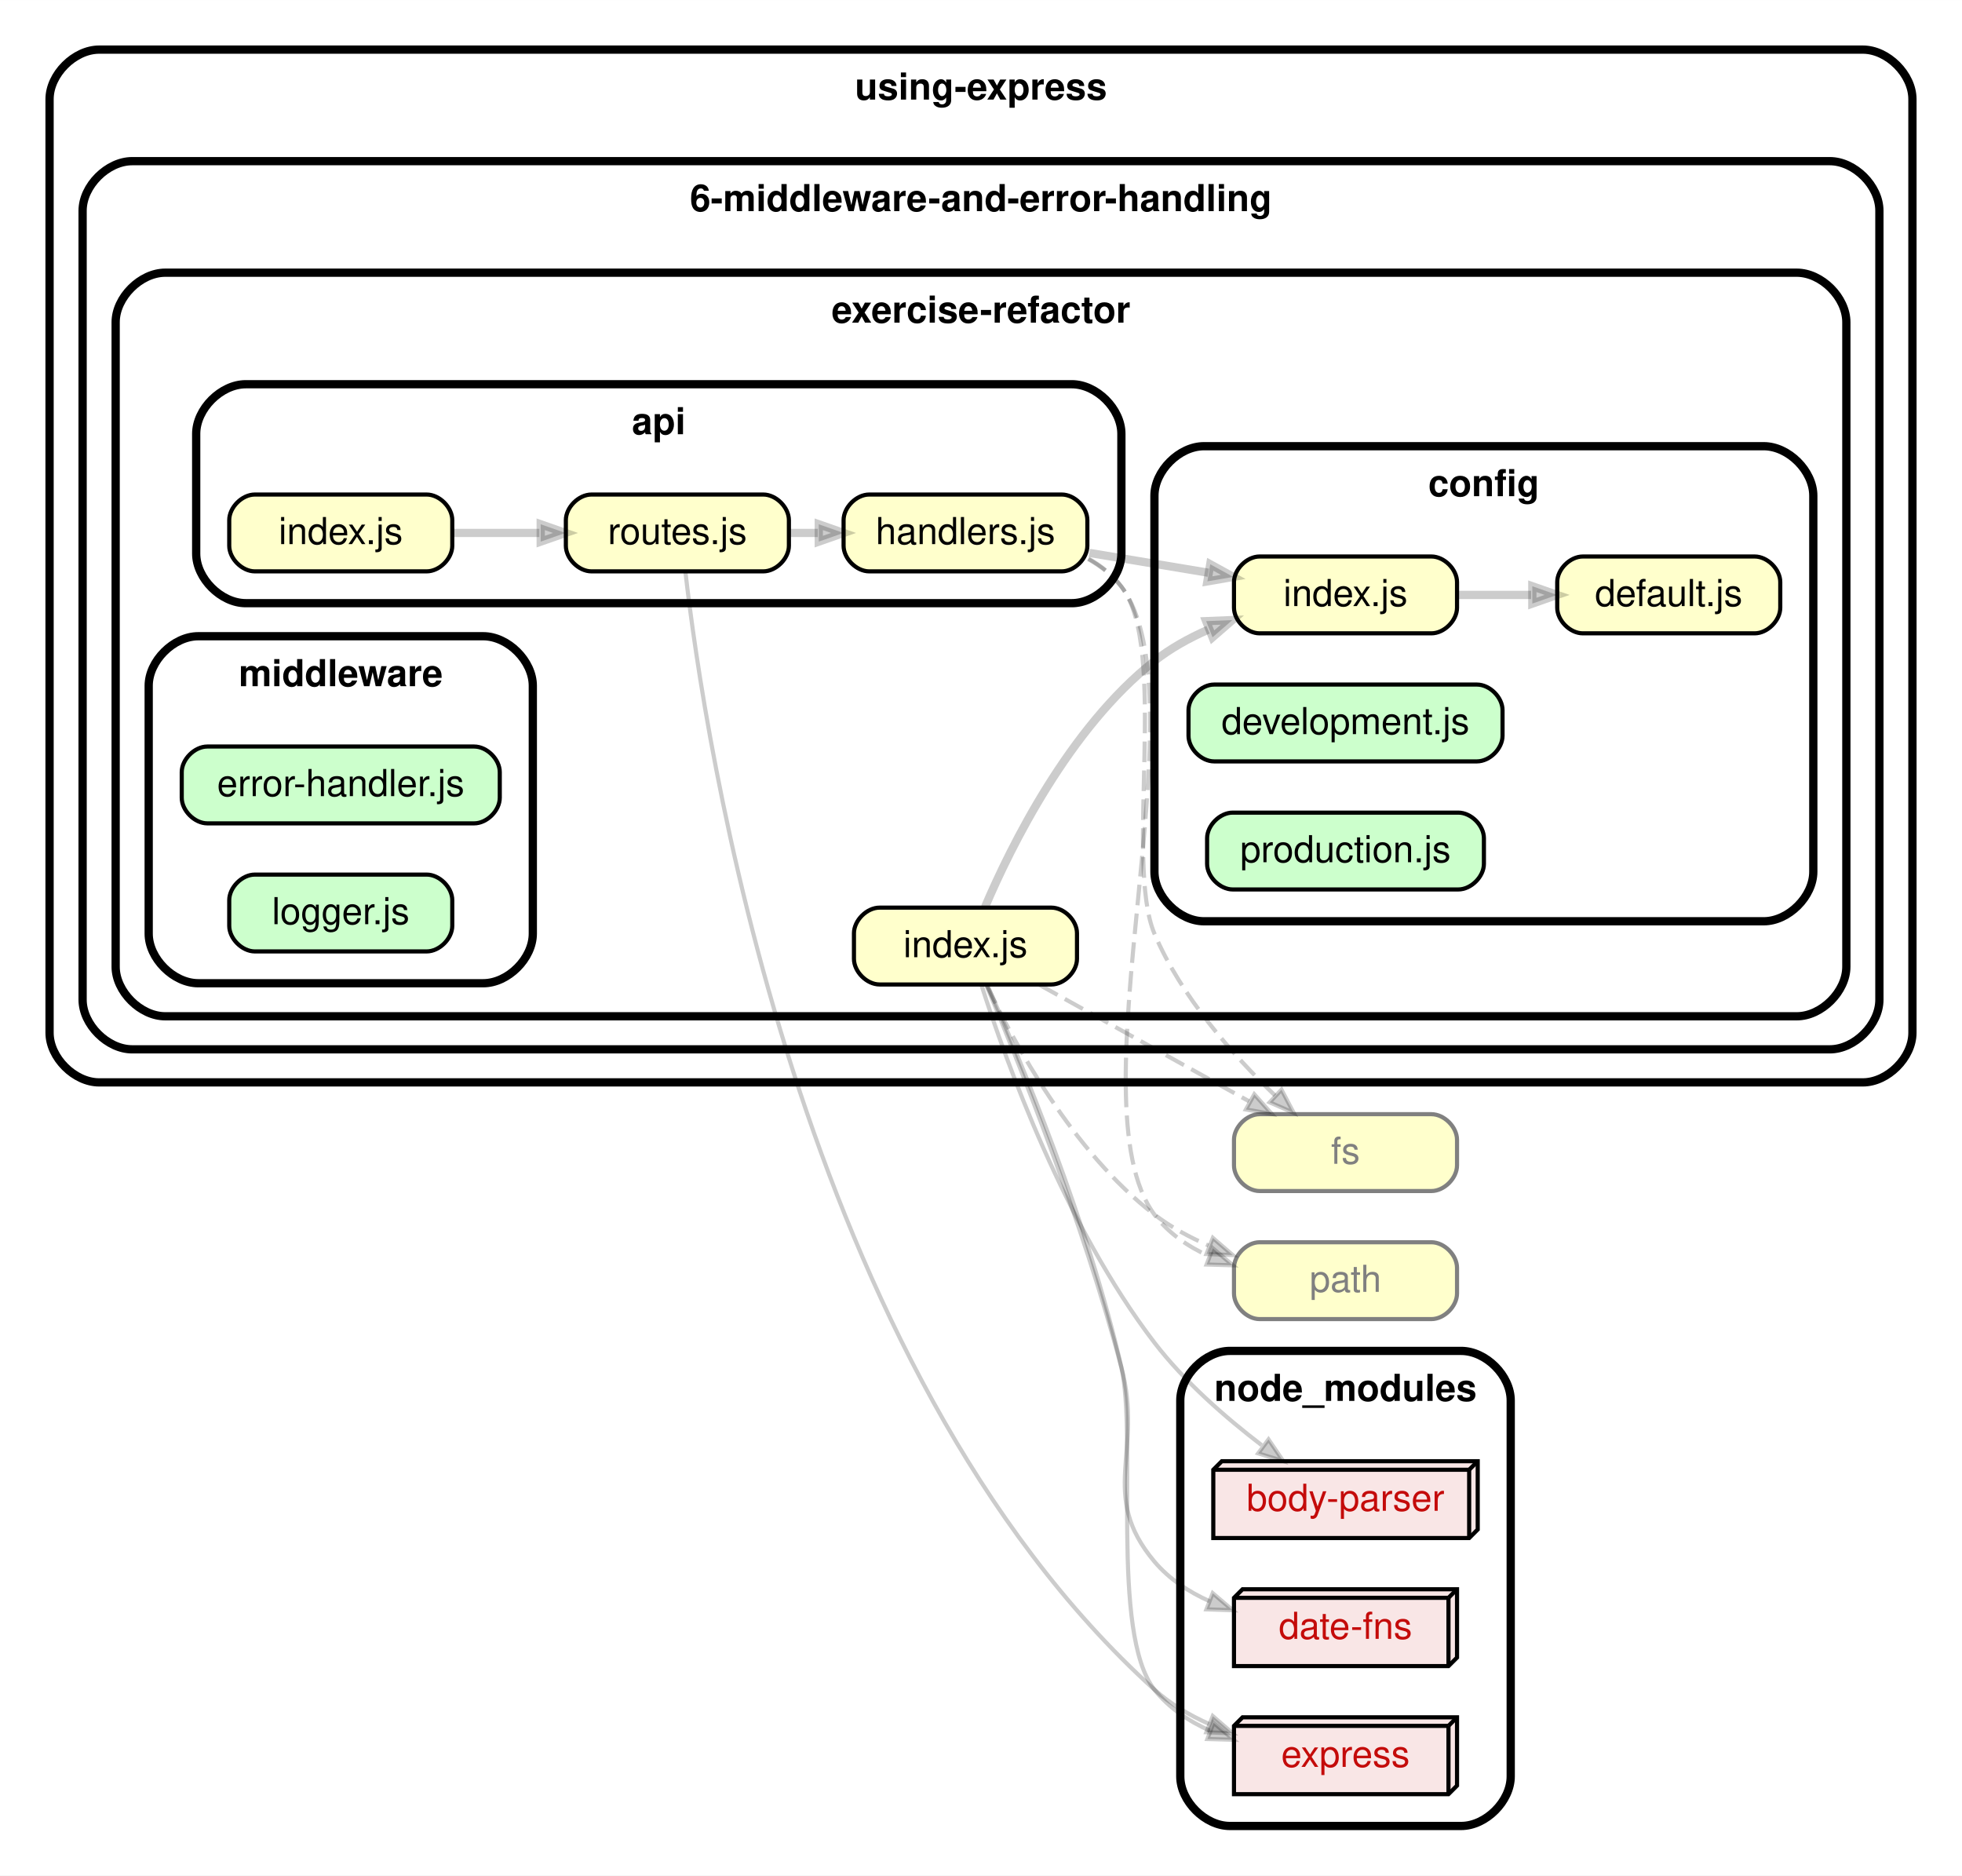
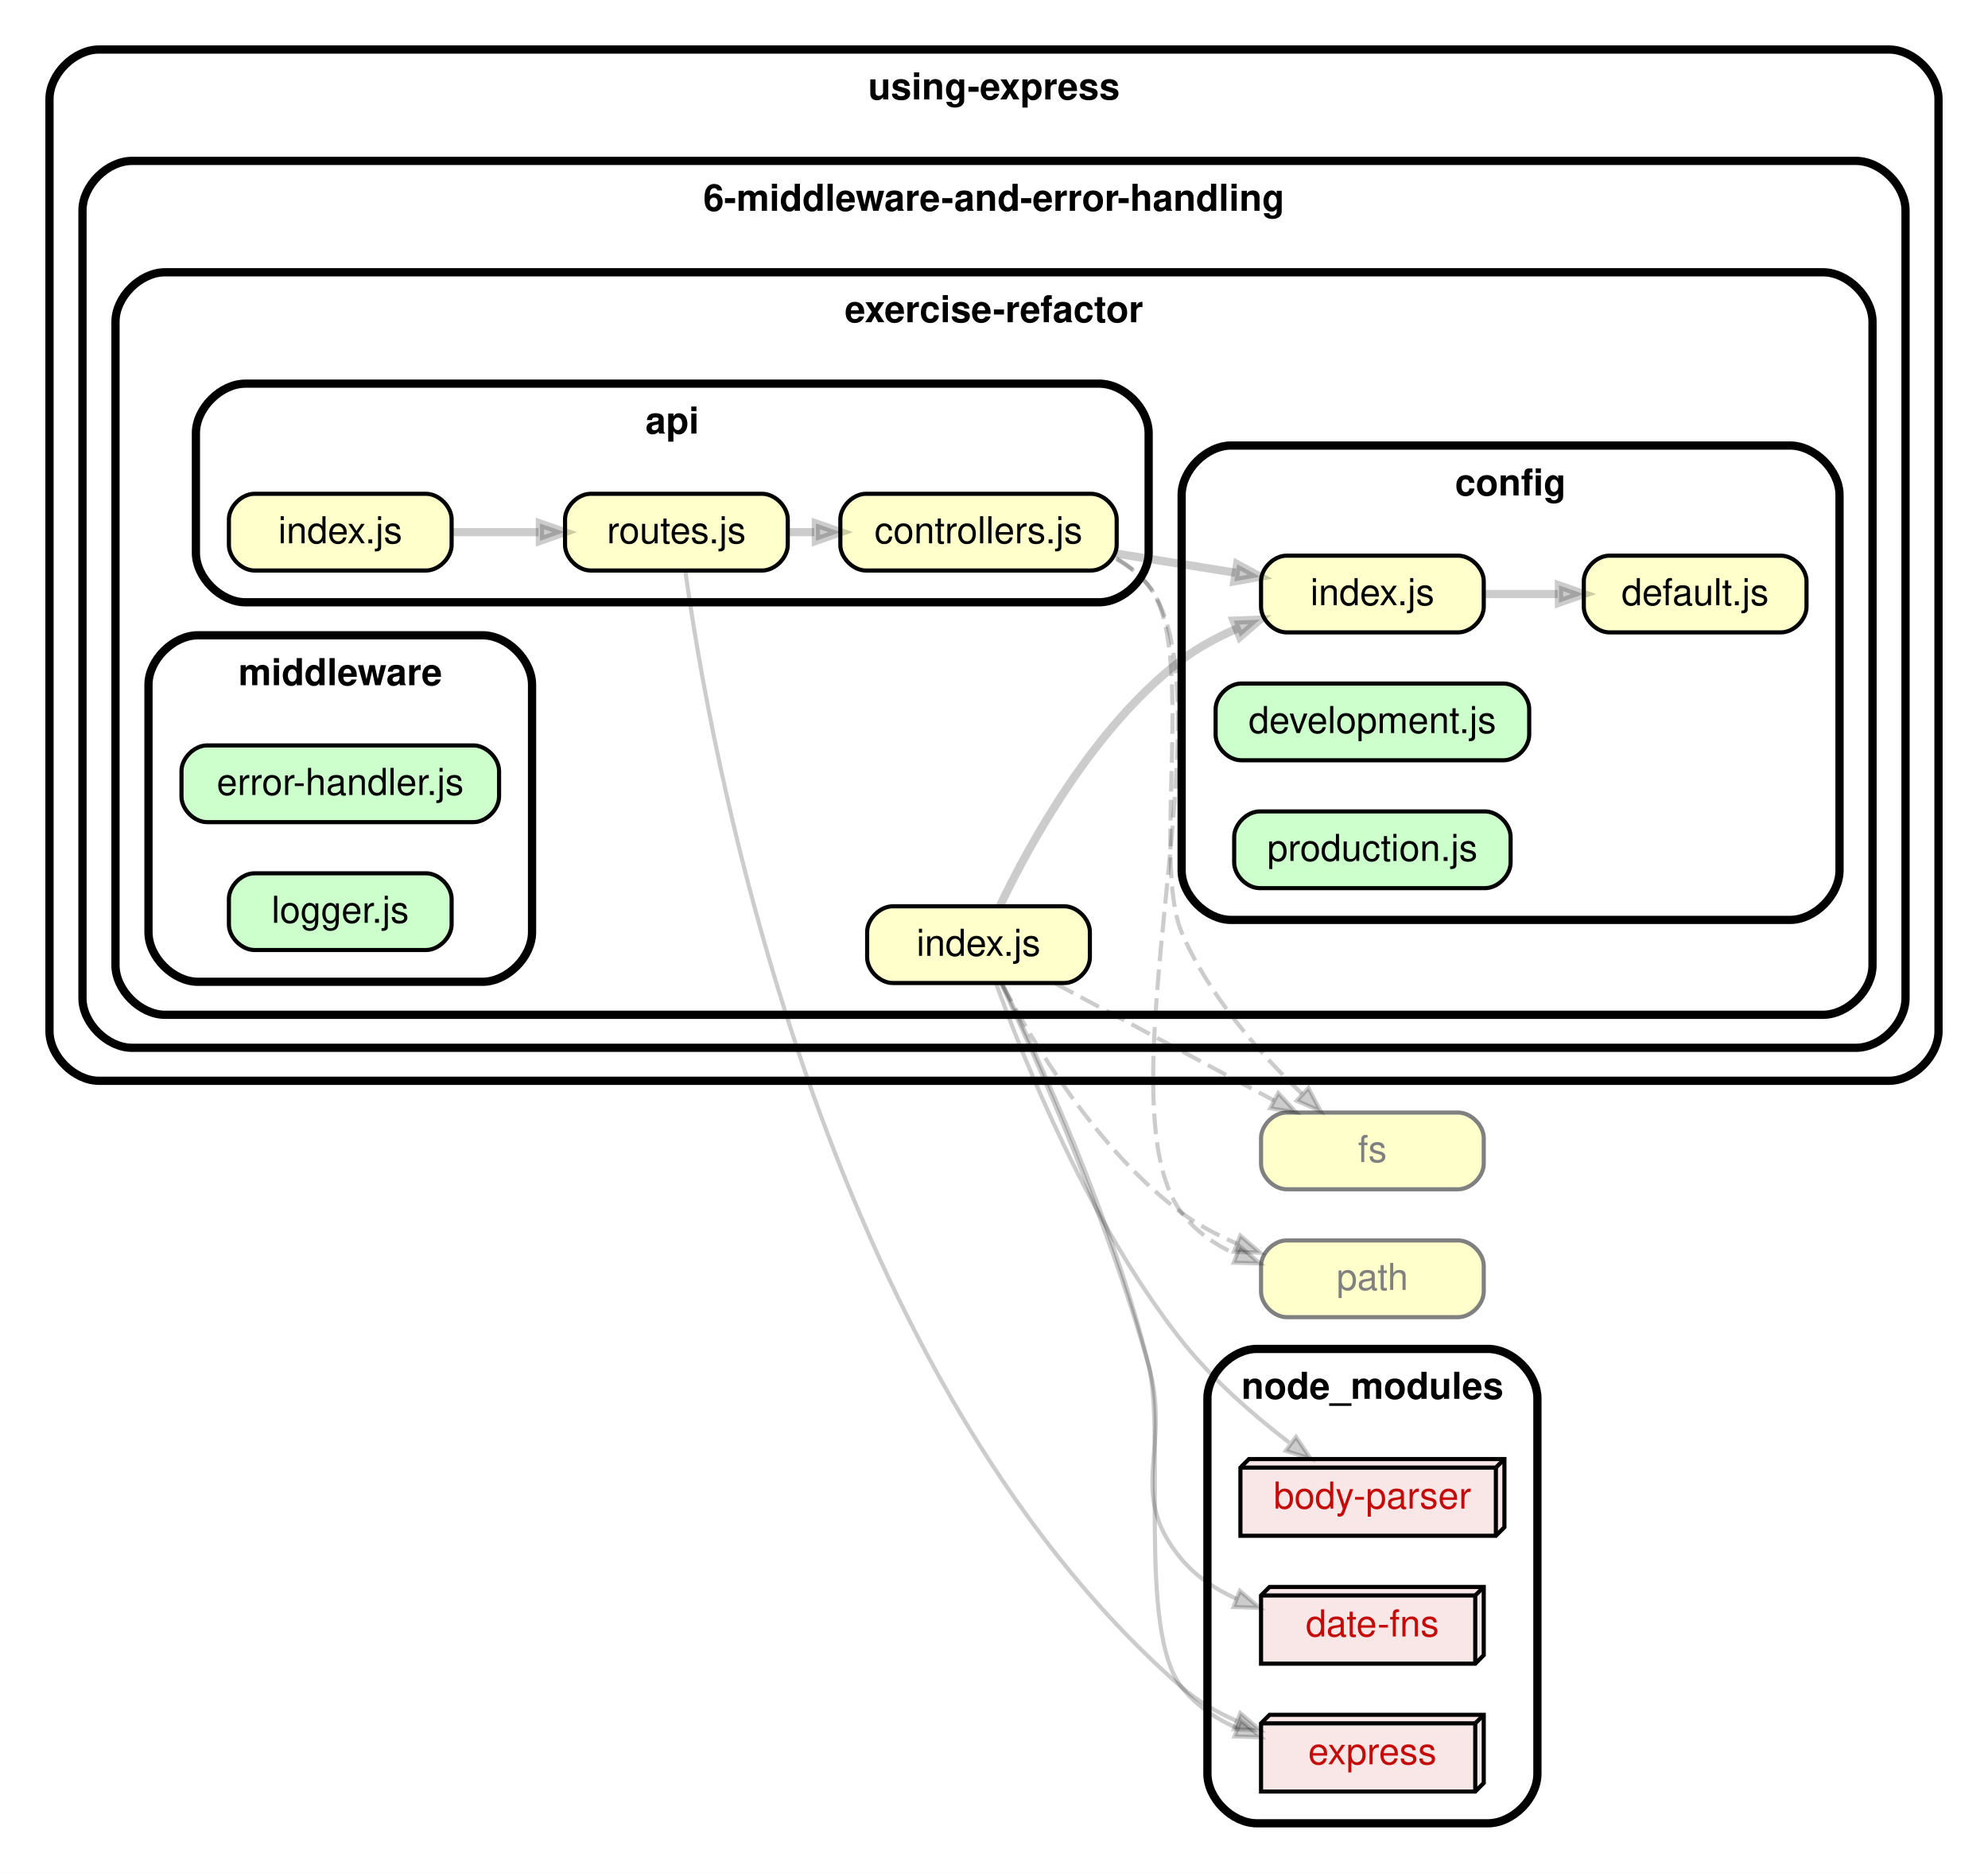
- <svg xmlns="http://www.w3.org/2000/svg" xmlns:xlink="http://www.w3.org/1999/xlink" width="475pt" height="454pt" viewBox="0.00 0.00 475.02 454.00">
+ <svg xmlns="http://www.w3.org/2000/svg" xmlns:xlink="http://www.w3.org/1999/xlink" width="482pt" height="454pt" viewBox="0.00 0.00 482.01 454.00">
  <g id="graph0" class="graph" transform="scale(1 1) rotate(0) translate(4 450)">
-     <polygon fill="white" stroke="transparent" points="-4,4 -4,-450 471.02,-450 471.02,4 -4,4" />
+     <polygon fill="white" stroke="transparent" points="-4,4 -4,-450 478.01,-450 478.01,4 -4,4" />
    <g id="clust1" class="cluster">
-       <path fill="#ffffff" stroke="black" stroke-width="2" d="M293.76,-8C293.76,-8 349.76,-8 349.76,-8 355.76,-8 361.76,-14 361.76,-20 361.76,-20 361.76,-111 361.76,-111 361.76,-117 355.76,-123 349.76,-123 349.76,-123 293.76,-123 293.76,-123 287.76,-123 281.76,-117 281.76,-111 281.76,-111 281.76,-20 281.76,-20 281.76,-14 287.76,-8 293.76,-8" />
-       <text text-anchor="middle" x="321.76" y="-110.9" font-family="Helvetica,sans-Serif" font-weight="bold" font-size="9.00">node_modules</text>
+       <path fill="#ffffff" stroke="black" stroke-width="2" d="M300.75,-8C300.75,-8 356.76,-8 356.76,-8 362.76,-8 368.76,-14 368.76,-20 368.76,-20 368.76,-111 368.76,-111 368.76,-117 362.76,-123 356.76,-123 356.76,-123 300.75,-123 300.75,-123 294.75,-123 288.75,-117 288.75,-111 288.75,-111 288.75,-20 288.75,-20 288.75,-14 294.75,-8 300.75,-8" />
+       <text text-anchor="middle" x="328.75" y="-110.9" font-family="Helvetica,sans-Serif" font-weight="bold" font-size="9.00">node_modules</text>
    </g>
    <g id="clust2" class="cluster">
-       <path fill="#ffffff" stroke="black" stroke-width="2" d="M20,-188C20,-188 447.02,-188 447.02,-188 453.02,-188 459.02,-194 459.02,-200 459.02,-200 459.02,-426 459.02,-426 459.02,-432 453.02,-438 447.02,-438 447.02,-438 20,-438 20,-438 14,-438 8,-432 8,-426 8,-426 8,-200 8,-200 8,-194 14,-188 20,-188" />
-       <text text-anchor="middle" x="233.51" y="-425.9" font-family="Helvetica,sans-Serif" font-weight="bold" font-size="9.00">using-express</text>
+       <path fill="#ffffff" stroke="black" stroke-width="2" d="M20,-188C20,-188 454.01,-188 454.01,-188 460.01,-188 466.01,-194 466.01,-200 466.01,-200 466.01,-426 466.01,-426 466.01,-432 460.01,-438 454.01,-438 454.01,-438 20,-438 20,-438 14,-438 8,-432 8,-426 8,-426 8,-200 8,-200 8,-194 14,-188 20,-188" />
+       <text text-anchor="middle" x="237" y="-425.9" font-family="Helvetica,sans-Serif" font-weight="bold" font-size="9.00">using-express</text>
    </g>
    <g id="clust3" class="cluster">
-       <path fill="#ffffff" stroke="black" stroke-width="2" d="M28,-196C28,-196 439.02,-196 439.02,-196 445.02,-196 451.02,-202 451.02,-208 451.02,-208 451.02,-399 451.02,-399 451.02,-405 445.02,-411 439.02,-411 439.02,-411 28,-411 28,-411 22,-411 16,-405 16,-399 16,-399 16,-208 16,-208 16,-202 22,-196 28,-196" />
-       <text text-anchor="middle" x="233.51" y="-398.9" font-family="Helvetica,sans-Serif" font-weight="bold" font-size="9.00">6-middleware-and-error-handling</text>
+       <path fill="#ffffff" stroke="black" stroke-width="2" d="M28,-196C28,-196 446.01,-196 446.01,-196 452.01,-196 458.01,-202 458.01,-208 458.01,-208 458.01,-399 458.01,-399 458.01,-405 452.01,-411 446.01,-411 446.01,-411 28,-411 28,-411 22,-411 16,-405 16,-399 16,-399 16,-208 16,-208 16,-202 22,-196 28,-196" />
+       <text text-anchor="middle" x="237" y="-398.9" font-family="Helvetica,sans-Serif" font-weight="bold" font-size="9.00">6-middleware-and-error-handling</text>
    </g>
    <g id="clust4" class="cluster">
-       <path fill="#ffffff" stroke="black" stroke-width="2" d="M36,-204C36,-204 431.02,-204 431.02,-204 437.02,-204 443.02,-210 443.02,-216 443.02,-216 443.02,-372 443.02,-372 443.02,-378 437.02,-384 431.02,-384 431.02,-384 36,-384 36,-384 30,-384 24,-378 24,-372 24,-372 24,-216 24,-216 24,-210 30,-204 36,-204" />
-       <text text-anchor="middle" x="233.51" y="-371.9" font-family="Helvetica,sans-Serif" font-weight="bold" font-size="9.00">exercise-refactor</text>
+       <path fill="#ffffff" stroke="black" stroke-width="2" d="M36,-204C36,-204 438.01,-204 438.01,-204 444.01,-204 450.01,-210 450.01,-216 450.01,-216 450.01,-372 450.01,-372 450.01,-378 444.01,-384 438.01,-384 438.01,-384 36,-384 36,-384 30,-384 24,-378 24,-372 24,-372 24,-216 24,-216 24,-210 30,-204 36,-204" />
+       <text text-anchor="middle" x="237" y="-371.9" font-family="Helvetica,sans-Serif" font-weight="bold" font-size="9.00">exercise-refactor</text>
    </g>
    <g id="clust5" class="cluster">
-       <path fill="#ffffff" stroke="black" stroke-width="2" d="M55.5,-304C55.5,-304 255.5,-304 255.5,-304 261.5,-304 267.5,-310 267.5,-316 267.5,-316 267.5,-345 267.5,-345 267.5,-351 261.5,-357 255.5,-357 255.5,-357 55.5,-357 55.5,-357 49.5,-357 43.5,-351 43.5,-345 43.5,-345 43.5,-316 43.5,-316 43.5,-310 49.5,-304 55.5,-304" />
-       <text text-anchor="middle" x="155.5" y="-344.9" font-family="Helvetica,sans-Serif" font-weight="bold" font-size="9.00">api</text>
+       <path fill="#ffffff" stroke="black" stroke-width="2" d="M55.5,-304C55.5,-304 262.5,-304 262.5,-304 268.5,-304 274.5,-310 274.5,-316 274.5,-316 274.5,-345 274.5,-345 274.5,-351 268.5,-357 262.5,-357 262.5,-357 55.5,-357 55.5,-357 49.5,-357 43.5,-351 43.5,-345 43.5,-345 43.5,-316 43.5,-316 43.5,-310 49.5,-304 55.5,-304" />
+       <text text-anchor="middle" x="159" y="-344.9" font-family="Helvetica,sans-Serif" font-weight="bold" font-size="9.00">api</text>
    </g>
    <g id="clust6" class="cluster">
-       <path fill="#ffffff" stroke="black" stroke-width="2" d="M287.5,-227C287.5,-227 423.02,-227 423.02,-227 429.02,-227 435.02,-233 435.02,-239 435.02,-239 435.02,-330 435.02,-330 435.02,-336 429.02,-342 423.02,-342 423.02,-342 287.5,-342 287.5,-342 281.5,-342 275.5,-336 275.5,-330 275.5,-330 275.5,-239 275.5,-239 275.5,-233 281.5,-227 287.5,-227" />
-       <text text-anchor="middle" x="355.26" y="-329.9" font-family="Helvetica,sans-Serif" font-weight="bold" font-size="9.00">config</text>
+       <path fill="#ffffff" stroke="black" stroke-width="2" d="M294.5,-227C294.5,-227 430.01,-227 430.01,-227 436.01,-227 442.01,-233 442.01,-239 442.01,-239 442.01,-330 442.01,-330 442.01,-336 436.01,-342 430.01,-342 430.01,-342 294.5,-342 294.5,-342 288.5,-342 282.5,-336 282.5,-330 282.5,-330 282.5,-239 282.5,-239 282.5,-233 288.5,-227 294.5,-227" />
+       <text text-anchor="middle" x="362.25" y="-329.9" font-family="Helvetica,sans-Serif" font-weight="bold" font-size="9.00">config</text>
    </g>
    <g id="clust7" class="cluster">
      <path fill="#ffffff" stroke="black" stroke-width="2" d="M44,-212C44,-212 113,-212 113,-212 119,-212 125,-218 125,-224 125,-224 125,-284 125,-284 125,-290 119,-296 113,-296 113,-296 44,-296 44,-296 38,-296 32,-290 32,-284 32,-284 32,-224 32,-224 32,-218 38,-212 44,-212" />
      <text text-anchor="middle" x="78.5" y="-283.9" font-family="Helvetica,sans-Serif" font-weight="bold" font-size="9.00">middleware</text>
    </g>
    <g id="node1" class="node">
-       <path fill="#ffffcc" stroke="grey" d="M342.56,-180.3C342.56,-180.3 300.96,-180.3 300.96,-180.3 297.86,-180.3 294.76,-177.2 294.76,-174.1 294.76,-174.1 294.76,-167.9 294.76,-167.9 294.76,-164.8 297.86,-161.7 300.96,-161.7 300.96,-161.7 342.56,-161.7 342.56,-161.7 345.66,-161.7 348.76,-164.8 348.76,-167.9 348.76,-167.9 348.76,-174.1 348.76,-174.1 348.76,-177.2 345.66,-180.3 342.56,-180.3" />
-       <text text-anchor="middle" x="321.76" y="-168.3" font-family="Helvetica,sans-Serif" font-size="9.00" fill="grey">fs</text>
+       <path fill="#ffffcc" stroke="grey" d="M349.55,-180.3C349.55,-180.3 307.95,-180.3 307.95,-180.3 304.85,-180.3 301.75,-177.2 301.75,-174.1 301.75,-174.1 301.75,-167.9 301.75,-167.9 301.75,-164.8 304.85,-161.7 307.95,-161.7 307.95,-161.7 349.55,-161.7 349.55,-161.7 352.65,-161.7 355.75,-164.8 355.75,-167.9 355.75,-167.9 355.75,-174.1 355.75,-174.1 355.75,-177.2 352.65,-180.3 349.55,-180.3" />
+       <text text-anchor="middle" x="328.75" y="-168.3" font-family="Helvetica,sans-Serif" font-size="9.00" fill="grey">fs</text>
    </g>
    <g id="node2" class="node">
      <g id="a_node2">
        <a xlink:href="node_modules/body-parser" xlink:title="body-parser">
-           <polygon fill="#c40b0a" fill-opacity="0.102" stroke="black" points="353.77,-96.3 291.82,-96.3 289.75,-94.23 289.75,-77.7 351.7,-77.7 353.77,-79.77 353.77,-96.3" />
-           <polyline fill="none" stroke="black" points="351.7,-94.23 289.75,-94.23 " />
-           <polyline fill="none" stroke="black" points="351.7,-94.23 351.7,-77.7 " />
-           <polyline fill="none" stroke="black" points="351.7,-94.23 353.77,-96.3 " />
-           <text text-anchor="middle" x="321.76" y="-84.3" font-family="Helvetica,sans-Serif" font-size="9.00" fill="#c40b0a">body-parser</text>
+           <polygon fill="#c40b0a" fill-opacity="0.102" stroke="black" points="360.76,-96.3 298.81,-96.3 296.75,-94.23 296.75,-77.7 358.69,-77.7 360.76,-79.77 360.76,-96.3" />
+           <polyline fill="none" stroke="black" points="358.69,-94.23 296.75,-94.23 " />
+           <polyline fill="none" stroke="black" points="358.69,-94.23 358.69,-77.7 " />
+           <polyline fill="none" stroke="black" points="358.69,-94.23 360.76,-96.3 " />
+           <text text-anchor="middle" x="328.75" y="-84.3" font-family="Helvetica,sans-Serif" font-size="9.00" fill="#c40b0a">body-parser</text>
        </a>
      </g>
    </g>
    <g id="node3" class="node">
      <g id="a_node3">
        <a xlink:href="node_modules/date-fns" xlink:title="date-fns">
-           <polygon fill="#c40b0a" fill-opacity="0.102" stroke="black" points="348.76,-65.3 296.83,-65.3 294.76,-63.23 294.76,-46.7 346.69,-46.7 348.76,-48.77 348.76,-65.3" />
-           <polyline fill="none" stroke="black" points="346.69,-63.23 294.76,-63.23 " />
-           <polyline fill="none" stroke="black" points="346.69,-63.23 346.69,-46.7 " />
-           <polyline fill="none" stroke="black" points="346.69,-63.23 348.76,-65.3 " />
-           <text text-anchor="middle" x="321.76" y="-53.3" font-family="Helvetica,sans-Serif" font-size="9.00" fill="#c40b0a">date-fns</text>
+           <polygon fill="#c40b0a" fill-opacity="0.102" stroke="black" points="355.75,-65.3 303.82,-65.3 301.75,-63.23 301.75,-46.7 353.69,-46.7 355.75,-48.77 355.75,-65.3" />
+           <polyline fill="none" stroke="black" points="353.69,-63.23 301.75,-63.23 " />
+           <polyline fill="none" stroke="black" points="353.69,-63.23 353.69,-46.7 " />
+           <polyline fill="none" stroke="black" points="353.69,-63.23 355.75,-65.3 " />
+           <text text-anchor="middle" x="328.75" y="-53.3" font-family="Helvetica,sans-Serif" font-size="9.00" fill="#c40b0a">date-fns</text>
        </a>
      </g>
    </g>
    <g id="node4" class="node">
      <g id="a_node4">
        <a xlink:href="node_modules/express" xlink:title="express">
-           <polygon fill="#c40b0a" fill-opacity="0.102" stroke="black" points="348.76,-34.3 296.83,-34.3 294.76,-32.23 294.76,-15.7 346.69,-15.7 348.76,-17.77 348.76,-34.3" />
-           <polyline fill="none" stroke="black" points="346.69,-32.23 294.76,-32.23 " />
-           <polyline fill="none" stroke="black" points="346.69,-32.23 346.69,-15.7 " />
-           <polyline fill="none" stroke="black" points="346.69,-32.23 348.76,-34.3 " />
-           <text text-anchor="middle" x="321.76" y="-22.3" font-family="Helvetica,sans-Serif" font-size="9.00" fill="#c40b0a">express</text>
+           <polygon fill="#c40b0a" fill-opacity="0.102" stroke="black" points="355.75,-34.3 303.82,-34.3 301.75,-32.23 301.75,-15.7 353.69,-15.7 355.75,-17.77 355.75,-34.3" />
+           <polyline fill="none" stroke="black" points="353.69,-32.23 301.75,-32.23 " />
+           <polyline fill="none" stroke="black" points="353.69,-32.23 353.69,-15.7 " />
+           <polyline fill="none" stroke="black" points="353.69,-32.23 355.75,-34.3 " />
+           <text text-anchor="middle" x="328.75" y="-22.3" font-family="Helvetica,sans-Serif" font-size="9.00" fill="#c40b0a">express</text>
        </a>
      </g>
    </g>
    <g id="node5" class="node">
-       <path fill="#ffffcc" stroke="grey" d="M342.56,-149.3C342.56,-149.3 300.96,-149.3 300.96,-149.3 297.86,-149.3 294.76,-146.2 294.76,-143.1 294.76,-143.1 294.76,-136.9 294.76,-136.9 294.76,-133.8 297.86,-130.7 300.96,-130.7 300.96,-130.7 342.56,-130.7 342.56,-130.7 345.66,-130.7 348.76,-133.8 348.76,-136.9 348.76,-136.9 348.76,-143.1 348.76,-143.1 348.76,-146.2 345.66,-149.3 342.56,-149.3" />
-       <text text-anchor="middle" x="321.76" y="-137.3" font-family="Helvetica,sans-Serif" font-size="9.00" fill="grey">path</text>
+       <path fill="#ffffcc" stroke="grey" d="M349.55,-149.3C349.55,-149.3 307.95,-149.3 307.95,-149.3 304.85,-149.3 301.75,-146.2 301.75,-143.1 301.75,-143.1 301.75,-136.9 301.75,-136.9 301.75,-133.8 304.85,-130.7 307.95,-130.7 307.95,-130.7 349.55,-130.7 349.55,-130.7 352.65,-130.7 355.75,-133.8 355.75,-136.9 355.75,-136.9 355.75,-143.1 355.75,-143.1 355.75,-146.2 352.65,-149.3 349.55,-149.3" />
+       <text text-anchor="middle" x="328.75" y="-137.3" font-family="Helvetica,sans-Serif" font-size="9.00" fill="grey">path</text>
    </g>
    <g id="node6" class="node">
      <g id="a_node6">
-         <a xlink:href="using-express/6-middleware-and-error-handling/exercise-refactor/api/handlers.js" xlink:title="handlers.js">
-           <path fill="#ffffcc" stroke="black" d="M253.06,-330.3C253.06,-330.3 206.44,-330.3 206.44,-330.3 203.34,-330.3 200.24,-327.2 200.24,-324.1 200.24,-324.1 200.24,-317.9 200.24,-317.9 200.24,-314.8 203.34,-311.7 206.44,-311.7 206.44,-311.7 253.06,-311.7 253.06,-311.7 256.16,-311.7 259.26,-314.8 259.26,-317.9 259.26,-317.9 259.26,-324.1 259.26,-324.1 259.26,-327.2 256.16,-330.3 253.06,-330.3" />
-           <text text-anchor="middle" x="229.75" y="-318.3" font-family="Helvetica,sans-Serif" font-size="9.00">handlers.js</text>
+         <a xlink:href="using-express/6-middleware-and-error-handling/exercise-refactor/api/controllers.js" xlink:title="controllers.js">
+           <path fill="#ffffcc" stroke="black" d="M260.55,-330.3C260.55,-330.3 205.95,-330.3 205.95,-330.3 202.85,-330.3 199.75,-327.2 199.75,-324.1 199.75,-324.1 199.75,-317.9 199.75,-317.9 199.75,-314.8 202.85,-311.7 205.95,-311.7 205.95,-311.7 260.55,-311.7 260.55,-311.7 263.65,-311.7 266.75,-314.8 266.75,-317.9 266.75,-317.9 266.75,-324.1 266.75,-324.1 266.75,-327.2 263.65,-330.3 260.55,-330.3" />
+           <text text-anchor="middle" x="233.25" y="-318.3" font-family="Helvetica,sans-Serif" font-size="9.00">controllers.js</text>
        </a>
      </g>
    </g>
    <g id="edge2" class="edge">
-       <path fill="none" stroke="#000000" stroke-dasharray="5,2" stroke-opacity="0.2" d="M259.45,-314.68C262.54,-312.96 265.34,-310.77 267.5,-308 279.04,-293.22 268.19,-241.26 275.5,-224 281.97,-208.74 294.48,-194.63 304.71,-184.81" />
-       <polygon fill="#000000" fill-opacity="0.2" stroke="#000000" stroke-opacity="0.2" points="306.26,-186.24 309.22,-180.62 303.4,-183.17 306.26,-186.24" />
+       <path fill="none" stroke="#000000" stroke-dasharray="5,2" stroke-opacity="0.2" d="M266.79,-314.42C269.73,-312.74 272.38,-310.63 274.5,-308 286.24,-293.38 275.18,-241.26 282.5,-224 288.96,-208.74 301.47,-194.63 311.7,-184.81" />
+       <polygon fill="#000000" fill-opacity="0.2" stroke="#000000" stroke-opacity="0.2" points="313.25,-186.24 316.21,-180.62 310.39,-183.17 313.25,-186.24" />
    </g>
    <g id="edge3" class="edge">
-       <path fill="none" stroke="#000000" stroke-dasharray="5,2" stroke-opacity="0.2" d="M259.56,-314.76C262.63,-313.03 265.4,-310.82 267.5,-308 287.75,-280.9 255.26,-183.09 275.5,-156 278.87,-151.49 283.62,-148.25 288.78,-145.91" />
-       <polygon fill="#000000" fill-opacity="0.2" stroke="#000000" stroke-opacity="0.2" points="289.64,-147.83 294.49,-143.72 288.13,-143.91 289.64,-147.83" />
+       <path fill="none" stroke="#000000" stroke-dasharray="5,2" stroke-opacity="0.2" d="M266.53,-314.73C269.59,-313 272.35,-310.79 274.5,-308 295.11,-281.19 262.25,-183.09 282.5,-156 285.87,-151.49 290.61,-148.25 295.77,-145.91" />
+       <polygon fill="#000000" fill-opacity="0.2" stroke="#000000" stroke-opacity="0.2" points="296.63,-147.83 301.48,-143.72 295.13,-143.91 296.63,-147.83" />
    </g>
    <g id="node7" class="node">
      <g id="a_node7">
        <a xlink:href="using-express/6-middleware-and-error-handling/exercise-refactor/config/index.js" xlink:title="index.js">
-           <path fill="#ffffcc" stroke="black" d="M342.56,-315.3C342.56,-315.3 300.96,-315.3 300.96,-315.3 297.86,-315.3 294.76,-312.2 294.76,-309.1 294.76,-309.1 294.76,-302.9 294.76,-302.9 294.76,-299.8 297.86,-296.7 300.96,-296.7 300.96,-296.7 342.56,-296.7 342.56,-296.7 345.66,-296.7 348.76,-299.8 348.76,-302.9 348.76,-302.9 348.76,-309.1 348.76,-309.1 348.76,-312.2 345.66,-315.3 342.56,-315.3" />
-           <text text-anchor="middle" x="321.76" y="-303.3" font-family="Helvetica,sans-Serif" font-size="9.00">index.js</text>
+           <path fill="#ffffcc" stroke="black" d="M349.55,-315.3C349.55,-315.3 307.95,-315.3 307.95,-315.3 304.85,-315.3 301.75,-312.2 301.75,-309.1 301.75,-309.1 301.75,-302.9 301.75,-302.9 301.75,-299.8 304.85,-296.7 307.95,-296.7 307.95,-296.7 349.55,-296.7 349.55,-296.7 352.65,-296.7 355.75,-299.8 355.75,-302.9 355.75,-302.9 355.75,-309.1 355.75,-309.1 355.75,-312.2 352.65,-315.3 349.55,-315.3" />
+           <text text-anchor="middle" x="328.75" y="-303.3" font-family="Helvetica,sans-Serif" font-size="9.00">index.js</text>
        </a>
      </g>
    </g>
    <g id="edge1" class="edge">
-       <path fill="none" stroke="#000000" stroke-width="2" stroke-opacity="0.2" d="M259.73,-316.17C268.92,-314.64 279.13,-312.94 288.54,-311.37" />
-       <polygon fill="#000000" fill-opacity="0.2" stroke="#000000" stroke-width="2" stroke-opacity="0.2" points="289.01,-313.42 294.58,-310.36 288.32,-309.28 289.01,-313.42" />
+       <path fill="none" stroke="#000000" stroke-width="2" stroke-opacity="0.2" d="M266.69,-315.8C276.03,-314.3 286.22,-312.66 295.56,-311.16" />
+       <polygon fill="#000000" fill-opacity="0.2" stroke="#000000" stroke-width="2" stroke-opacity="0.2" points="295.96,-313.23 301.55,-310.2 295.29,-309.08 295.96,-313.23" />
    </g>
    <g id="node10" class="node">
      <g id="a_node10">
        <a xlink:href="using-express/6-middleware-and-error-handling/exercise-refactor/config/default.js" xlink:title="default.js">
-           <path fill="#ffffcc" stroke="black" d="M420.82,-315.3C420.82,-315.3 379.22,-315.3 379.22,-315.3 376.12,-315.3 373.02,-312.2 373.02,-309.1 373.02,-309.1 373.02,-302.9 373.02,-302.9 373.02,-299.8 376.12,-296.7 379.22,-296.7 379.22,-296.7 420.82,-296.7 420.82,-296.7 423.92,-296.7 427.02,-299.8 427.02,-302.9 427.02,-302.9 427.02,-309.1 427.02,-309.1 427.02,-312.2 423.92,-315.3 420.82,-315.3" />
-           <text text-anchor="middle" x="400.02" y="-303.3" font-family="Helvetica,sans-Serif" font-size="9.00">default.js</text>
+           <path fill="#ffffcc" stroke="black" d="M427.81,-315.3C427.81,-315.3 386.21,-315.3 386.21,-315.3 383.11,-315.3 380.01,-312.2 380.01,-309.1 380.01,-309.1 380.01,-302.9 380.01,-302.9 380.01,-299.8 383.11,-296.7 386.21,-296.7 386.21,-296.7 427.81,-296.7 427.81,-296.7 430.91,-296.7 434.01,-299.8 434.01,-302.9 434.01,-302.9 434.01,-309.1 434.01,-309.1 434.01,-312.2 430.91,-315.3 427.81,-315.3" />
+           <text text-anchor="middle" x="407.01" y="-303.3" font-family="Helvetica,sans-Serif" font-size="9.00">default.js</text>
        </a>
      </g>
    </g>
    <g id="edge7" class="edge">
-       <path fill="none" stroke="#000000" stroke-width="2" stroke-opacity="0.2" d="M349,-306C354.7,-306 360.79,-306 366.69,-306" />
-       <polygon fill="#000000" fill-opacity="0.2" stroke="#000000" stroke-width="2" stroke-opacity="0.2" points="366.99,-308.1 372.99,-306 366.99,-303.9 366.99,-308.1" />
+       <path fill="none" stroke="#000000" stroke-width="2" stroke-opacity="0.2" d="M356,-306C361.69,-306 367.78,-306 373.68,-306" />
+       <polygon fill="#000000" fill-opacity="0.2" stroke="#000000" stroke-width="2" stroke-opacity="0.2" points="373.98,-308.1 379.98,-306 373.98,-303.9 373.98,-308.1" />
    </g>
    <g id="node8" class="node">
      <g id="a_node8">
        <a xlink:href="using-express/6-middleware-and-error-handling/exercise-refactor/api/index.js" xlink:title="index.js">
          <path fill="#ffffcc" stroke="black" d="M99.3,-330.3C99.3,-330.3 57.7,-330.3 57.7,-330.3 54.6,-330.3 51.5,-327.2 51.5,-324.1 51.5,-324.1 51.5,-317.9 51.5,-317.9 51.5,-314.8 54.6,-311.7 57.7,-311.7 57.7,-311.7 99.3,-311.7 99.3,-311.7 102.4,-311.7 105.5,-314.8 105.5,-317.9 105.5,-317.9 105.5,-324.1 105.5,-324.1 105.5,-327.2 102.4,-330.3 99.3,-330.3" />
          <text text-anchor="middle" x="78.5" y="-318.3" font-family="Helvetica,sans-Serif" font-size="9.00">index.js</text>
        </a>
      </g>
    </g>
    <g id="node9" class="node">
      <g id="a_node9">
        <a xlink:href="using-express/6-middleware-and-error-handling/exercise-refactor/api/routes.js" xlink:title="routes.js">
          <path fill="#ffffcc" stroke="black" d="M180.8,-330.3C180.8,-330.3 139.2,-330.3 139.2,-330.3 136.1,-330.3 133,-327.2 133,-324.1 133,-324.1 133,-317.9 133,-317.9 133,-314.8 136.1,-311.7 139.2,-311.7 139.2,-311.7 180.8,-311.7 180.8,-311.7 183.9,-311.7 187,-314.8 187,-317.9 187,-317.9 187,-324.1 187,-324.1 187,-327.2 183.9,-330.3 180.8,-330.3" />
          <text text-anchor="middle" x="160" y="-318.3" font-family="Helvetica,sans-Serif" font-size="9.00">routes.js</text>
        </a>
      </g>
    </g>
    <g id="edge4" class="edge">
      <path fill="none" stroke="#000000" stroke-width="2" stroke-opacity="0.2" d="M105.53,-321C112.26,-321 119.58,-321 126.59,-321" />
      <polygon fill="#000000" fill-opacity="0.2" stroke="#000000" stroke-width="2" stroke-opacity="0.2" points="126.91,-323.1 132.91,-321 126.91,-318.9 126.91,-323.1" />
    </g>
    <g id="edge6" class="edge">
-       <path fill="none" stroke="#000000" stroke-opacity="0.2" d="M161.94,-311.63C166.42,-272.33 189,-119.17 275.5,-41 279.33,-37.55 283.94,-34.83 288.74,-32.69" />
-       <polygon fill="#000000" fill-opacity="0.2" stroke="#000000" stroke-opacity="0.2" points="289.62,-34.6 294.43,-30.44 288.08,-30.69 289.62,-34.6" />
+       <path fill="none" stroke="#000000" stroke-opacity="0.2" d="M162.17,-311.59C167.58,-272.1 193.84,-118.33 282.5,-41 286.38,-37.61 291.02,-34.93 295.84,-32.81" />
+       <polygon fill="#000000" fill-opacity="0.2" stroke="#000000" stroke-opacity="0.2" points="296.72,-34.72 301.53,-30.56 295.18,-30.81 296.72,-34.72" />
    </g>
    <g id="edge5" class="edge">
-       <path fill="none" stroke="#000000" stroke-width="2" stroke-opacity="0.2" d="M187,-321C189.3,-321 191.65,-321 194.01,-321" />
-       <polygon fill="#000000" fill-opacity="0.2" stroke="#000000" stroke-width="2" stroke-opacity="0.2" points="194.23,-323.1 200.23,-321 194.23,-318.9 194.23,-323.1" />
+       <path fill="none" stroke="#000000" stroke-width="2" stroke-opacity="0.2" d="M187.12,-321C189.19,-321 191.3,-321 193.43,-321" />
+       <polygon fill="#000000" fill-opacity="0.2" stroke="#000000" stroke-width="2" stroke-opacity="0.2" points="193.82,-323.1 199.82,-321 193.82,-318.9 193.82,-323.1" />
    </g>
    <g id="node11" class="node">
      <g id="a_node11">
        <a xlink:href="using-express/6-middleware-and-error-handling/exercise-refactor/config/development.js" xlink:title="development.js">
-           <path fill="#ccffcc" stroke="black" d="M353.58,-284.3C353.58,-284.3 289.95,-284.3 289.95,-284.3 286.85,-284.3 283.75,-281.2 283.75,-278.1 283.75,-278.1 283.75,-271.9 283.75,-271.9 283.75,-268.8 286.85,-265.7 289.95,-265.7 289.95,-265.7 353.58,-265.7 353.58,-265.7 356.68,-265.7 359.78,-268.8 359.78,-271.9 359.78,-271.9 359.78,-278.1 359.78,-278.1 359.78,-281.2 356.68,-284.3 353.58,-284.3" />
-           <text text-anchor="middle" x="321.76" y="-272.3" font-family="Helvetica,sans-Serif" font-size="9.00">development.js</text>
+           <path fill="#ccffcc" stroke="black" d="M360.57,-284.3C360.57,-284.3 296.94,-284.3 296.94,-284.3 293.84,-284.3 290.74,-281.2 290.74,-278.1 290.74,-278.1 290.74,-271.9 290.74,-271.9 290.74,-268.8 293.84,-265.7 296.94,-265.7 296.94,-265.7 360.57,-265.7 360.57,-265.7 363.67,-265.7 366.77,-268.8 366.77,-271.9 366.77,-271.9 366.77,-278.1 366.77,-278.1 366.77,-281.2 363.67,-284.3 360.57,-284.3" />
+           <text text-anchor="middle" x="328.75" y="-272.3" font-family="Helvetica,sans-Serif" font-size="9.00">development.js</text>
        </a>
      </g>
    </g>
    <g id="node12" class="node">
      <g id="a_node12">
        <a xlink:href="using-express/6-middleware-and-error-handling/exercise-refactor/config/production.js" xlink:title="production.js">
-           <path fill="#ccffcc" stroke="black" d="M349.07,-253.3C349.07,-253.3 294.45,-253.3 294.45,-253.3 291.35,-253.3 288.25,-250.2 288.25,-247.1 288.25,-247.1 288.25,-240.9 288.25,-240.9 288.25,-237.8 291.35,-234.7 294.45,-234.7 294.45,-234.7 349.07,-234.7 349.07,-234.7 352.17,-234.7 355.27,-237.8 355.27,-240.9 355.27,-240.9 355.27,-247.1 355.27,-247.1 355.27,-250.2 352.17,-253.3 349.07,-253.3" />
-           <text text-anchor="middle" x="321.76" y="-241.3" font-family="Helvetica,sans-Serif" font-size="9.00">production.js</text>
+           <path fill="#ccffcc" stroke="black" d="M356.06,-253.3C356.06,-253.3 301.44,-253.3 301.44,-253.3 298.34,-253.3 295.24,-250.2 295.24,-247.1 295.24,-247.1 295.24,-240.9 295.24,-240.9 295.24,-237.8 298.34,-234.7 301.44,-234.7 301.44,-234.7 356.06,-234.7 356.06,-234.7 359.16,-234.7 362.26,-237.8 362.26,-240.9 362.26,-240.9 362.26,-247.1 362.26,-247.1 362.26,-250.2 359.16,-253.3 356.06,-253.3" />
+           <text text-anchor="middle" x="328.75" y="-241.3" font-family="Helvetica,sans-Serif" font-size="9.00">production.js</text>
        </a>
      </g>
    </g>
    <g id="node13" class="node">
      <g id="a_node13">
        <a xlink:href="using-express/6-middleware-and-error-handling/exercise-refactor/index.js" xlink:title="index.js">
-           <path fill="#ffffcc" stroke="black" d="M250.55,-230.3C250.55,-230.3 208.95,-230.3 208.95,-230.3 205.85,-230.3 202.75,-227.2 202.75,-224.1 202.75,-224.1 202.75,-217.9 202.75,-217.9 202.75,-214.8 205.85,-211.7 208.95,-211.7 208.95,-211.7 250.55,-211.7 250.55,-211.7 253.65,-211.7 256.75,-214.8 256.75,-217.9 256.75,-217.9 256.75,-224.1 256.75,-224.1 256.75,-227.2 253.65,-230.3 250.55,-230.3" />
-           <text text-anchor="middle" x="229.75" y="-218.3" font-family="Helvetica,sans-Serif" font-size="9.00">index.js</text>
+           <path fill="#ffffcc" stroke="black" d="M254.05,-230.3C254.05,-230.3 212.45,-230.3 212.45,-230.3 209.35,-230.3 206.25,-227.2 206.25,-224.1 206.25,-224.1 206.25,-217.9 206.25,-217.9 206.25,-214.8 209.35,-211.7 212.45,-211.7 212.45,-211.7 254.05,-211.7 254.05,-211.7 257.15,-211.7 260.25,-214.8 260.25,-217.9 260.25,-217.9 260.25,-224.1 260.25,-224.1 260.25,-227.2 257.15,-230.3 254.05,-230.3" />
+           <text text-anchor="middle" x="233.25" y="-218.3" font-family="Helvetica,sans-Serif" font-size="9.00">index.js</text>
        </a>
      </g>
    </g>
    <g id="edge12" class="edge">
-       <path fill="none" stroke="#000000" stroke-dasharray="5,2" stroke-opacity="0.2" d="M247.68,-211.6C262.01,-203.63 282.67,-192.16 298.37,-183.44" />
-       <polygon fill="#000000" fill-opacity="0.2" stroke="#000000" stroke-opacity="0.2" points="299.68,-185.11 303.91,-180.36 297.64,-181.44 299.68,-185.11" />
+       <path fill="none" stroke="#000000" stroke-dasharray="5,2" stroke-opacity="0.2" d="M251.83,-211.6C266.85,-203.56 288.56,-191.96 304.92,-183.21" />
+       <polygon fill="#000000" fill-opacity="0.2" stroke="#000000" stroke-opacity="0.2" points="305.94,-185.04 310.24,-180.36 303.96,-181.34 305.94,-185.04" />
    </g>
    <g id="edge9" class="edge">
-       <path fill="none" stroke="#000000" stroke-opacity="0.2" d="M233.62,-211.54C239.44,-193.42 253.91,-153.16 275.5,-125 282.74,-115.56 292.71,-106.88 301.44,-100.2" />
-       <polygon fill="#000000" fill-opacity="0.2" stroke="#000000" stroke-opacity="0.2" points="303.12,-101.57 306.69,-96.32 300.62,-98.2 303.12,-101.57" />
+       <path fill="none" stroke="#000000" stroke-opacity="0.2" d="M237.52,-211.55C244.08,-193.46 260.17,-153.24 282.5,-125 289.87,-115.67 299.85,-107 308.56,-100.3" />
+       <polygon fill="#000000" fill-opacity="0.2" stroke="#000000" stroke-opacity="0.2" points="310.23,-101.67 313.78,-96.4 307.72,-98.3 310.23,-101.67" />
    </g>
    <g id="edge10" class="edge">
-       <path fill="none" stroke="#000000" stroke-opacity="0.2" d="M234.77,-211.62C242.23,-193.85 258.31,-153.95 267.5,-119 272.89,-98.51 261.86,-88.21 275.5,-72 279.05,-67.79 283.78,-64.68 288.85,-62.4" />
-       <polygon fill="#000000" fill-opacity="0.2" stroke="#000000" stroke-opacity="0.2" points="289.61,-64.35 294.45,-60.22 288.09,-60.44 289.61,-64.35" />
+       <path fill="none" stroke="#000000" stroke-opacity="0.2" d="M238.69,-211.66C246.94,-193.98 264.67,-154.21 274.5,-119 280.19,-98.59 268.85,-88.21 282.5,-72 286.04,-67.79 290.78,-64.68 295.84,-62.4" />
+       <polygon fill="#000000" fill-opacity="0.2" stroke="#000000" stroke-opacity="0.2" points="296.61,-64.35 301.44,-60.22 295.08,-60.44 296.61,-64.35" />
    </g>
    <g id="edge11" class="edge">
-       <path fill="none" stroke="#000000" stroke-opacity="0.2" d="M234.99,-211.67C242.82,-193.99 259.48,-154.24 267.5,-119 271.38,-102.01 264.73,-54.69 275.5,-41 278.99,-36.57 283.78,-33.37 288.96,-31.05" />
-       <polygon fill="#000000" fill-opacity="0.2" stroke="#000000" stroke-opacity="0.2" points="289.82,-32.97 294.67,-28.87 288.32,-29.05 289.82,-32.97" />
+       <path fill="none" stroke="#000000" stroke-opacity="0.2" d="M239.05,-211.44C247.72,-193.72 265.89,-154.33 274.5,-119 278.62,-102.07 271.72,-54.69 282.5,-41 285.98,-36.57 290.77,-33.37 295.95,-31.05" />
+       <polygon fill="#000000" fill-opacity="0.2" stroke="#000000" stroke-opacity="0.2" points="296.81,-32.97 301.67,-28.87 295.31,-29.05 296.81,-32.97" />
    </g>
    <g id="edge13" class="edge">
-       <path fill="none" stroke="#000000" stroke-dasharray="5,2" stroke-opacity="0.2" d="M234.85,-211.65C241.44,-197.62 255.71,-171.17 275.5,-156 279.41,-153.01 283.92,-150.54 288.56,-148.52" />
-       <polygon fill="#000000" fill-opacity="0.2" stroke="#000000" stroke-opacity="0.2" points="289.64,-150.35 294.45,-146.2 288.1,-146.45 289.64,-150.35" />
+       <path fill="none" stroke="#000000" stroke-dasharray="5,2" stroke-opacity="0.2" d="M238.85,-211.65C246.21,-197.64 261.92,-171.19 282.5,-156 286.54,-153.01 291.2,-150.54 295.95,-148.51" />
+       <polygon fill="#000000" fill-opacity="0.2" stroke="#000000" stroke-opacity="0.2" points="296.72,-150.47 301.54,-146.33 295.19,-146.56 296.72,-150.47" />
    </g>
    <g id="edge8" class="edge">
-       <path fill="none" stroke="#000000" stroke-width="2" stroke-opacity="0.2" d="M234.48,-230.44C240.78,-245.21 254.87,-273.73 275.5,-290 279.37,-293.05 283.86,-295.54 288.48,-297.57" />
-       <polygon fill="#000000" fill-opacity="0.2" stroke="#000000" stroke-width="2" stroke-opacity="0.2" points="288.02,-299.65 294.37,-299.91 289.57,-295.74 288.02,-299.65" />
+       <path fill="none" stroke="#000000" stroke-width="2" stroke-opacity="0.2" d="M238.47,-230.44C245.53,-245.2 261.09,-273.72 282.5,-290 286.5,-293.05 291.13,-295.54 295.88,-297.59" />
+       <polygon fill="#000000" fill-opacity="0.2" stroke="#000000" stroke-width="2" stroke-opacity="0.2" points="295.11,-299.54 301.46,-299.78 296.64,-295.63 295.11,-299.54" />
    </g>
    <g id="node14" class="node">
      <g id="a_node14">
        <a xlink:href="using-express/6-middleware-and-error-handling/exercise-refactor/middleware/error-handler.js" xlink:title="error-handler.js">
          <path fill="#ccffcc" stroke="black" d="M110.8,-269.3C110.8,-269.3 46.2,-269.3 46.2,-269.3 43.1,-269.3 40,-266.2 40,-263.1 40,-263.1 40,-256.9 40,-256.9 40,-253.8 43.1,-250.7 46.2,-250.7 46.2,-250.7 110.8,-250.7 110.8,-250.7 113.9,-250.7 117,-253.8 117,-256.9 117,-256.9 117,-263.1 117,-263.1 117,-266.2 113.9,-269.3 110.8,-269.3" />
          <text text-anchor="middle" x="78.5" y="-257.3" font-family="Helvetica,sans-Serif" font-size="9.00">error-handler.js</text>
        </a>
      </g>
    </g>
    <g id="node15" class="node">
      <g id="a_node15">
        <a xlink:href="using-express/6-middleware-and-error-handling/exercise-refactor/middleware/logger.js" xlink:title="logger.js">
          <path fill="#ccffcc" stroke="black" d="M99.3,-238.3C99.3,-238.3 57.7,-238.3 57.7,-238.3 54.6,-238.3 51.5,-235.2 51.5,-232.1 51.5,-232.1 51.5,-225.9 51.5,-225.9 51.5,-222.8 54.6,-219.7 57.7,-219.7 57.7,-219.7 99.3,-219.7 99.3,-219.7 102.4,-219.7 105.5,-222.8 105.5,-225.9 105.5,-225.9 105.5,-232.1 105.5,-232.1 105.5,-235.2 102.4,-238.3 99.3,-238.3" />
          <text text-anchor="middle" x="78.5" y="-226.3" font-family="Helvetica,sans-Serif" font-size="9.00">logger.js</text>
        </a>
      </g>
    </g>
  </g>
</svg>
